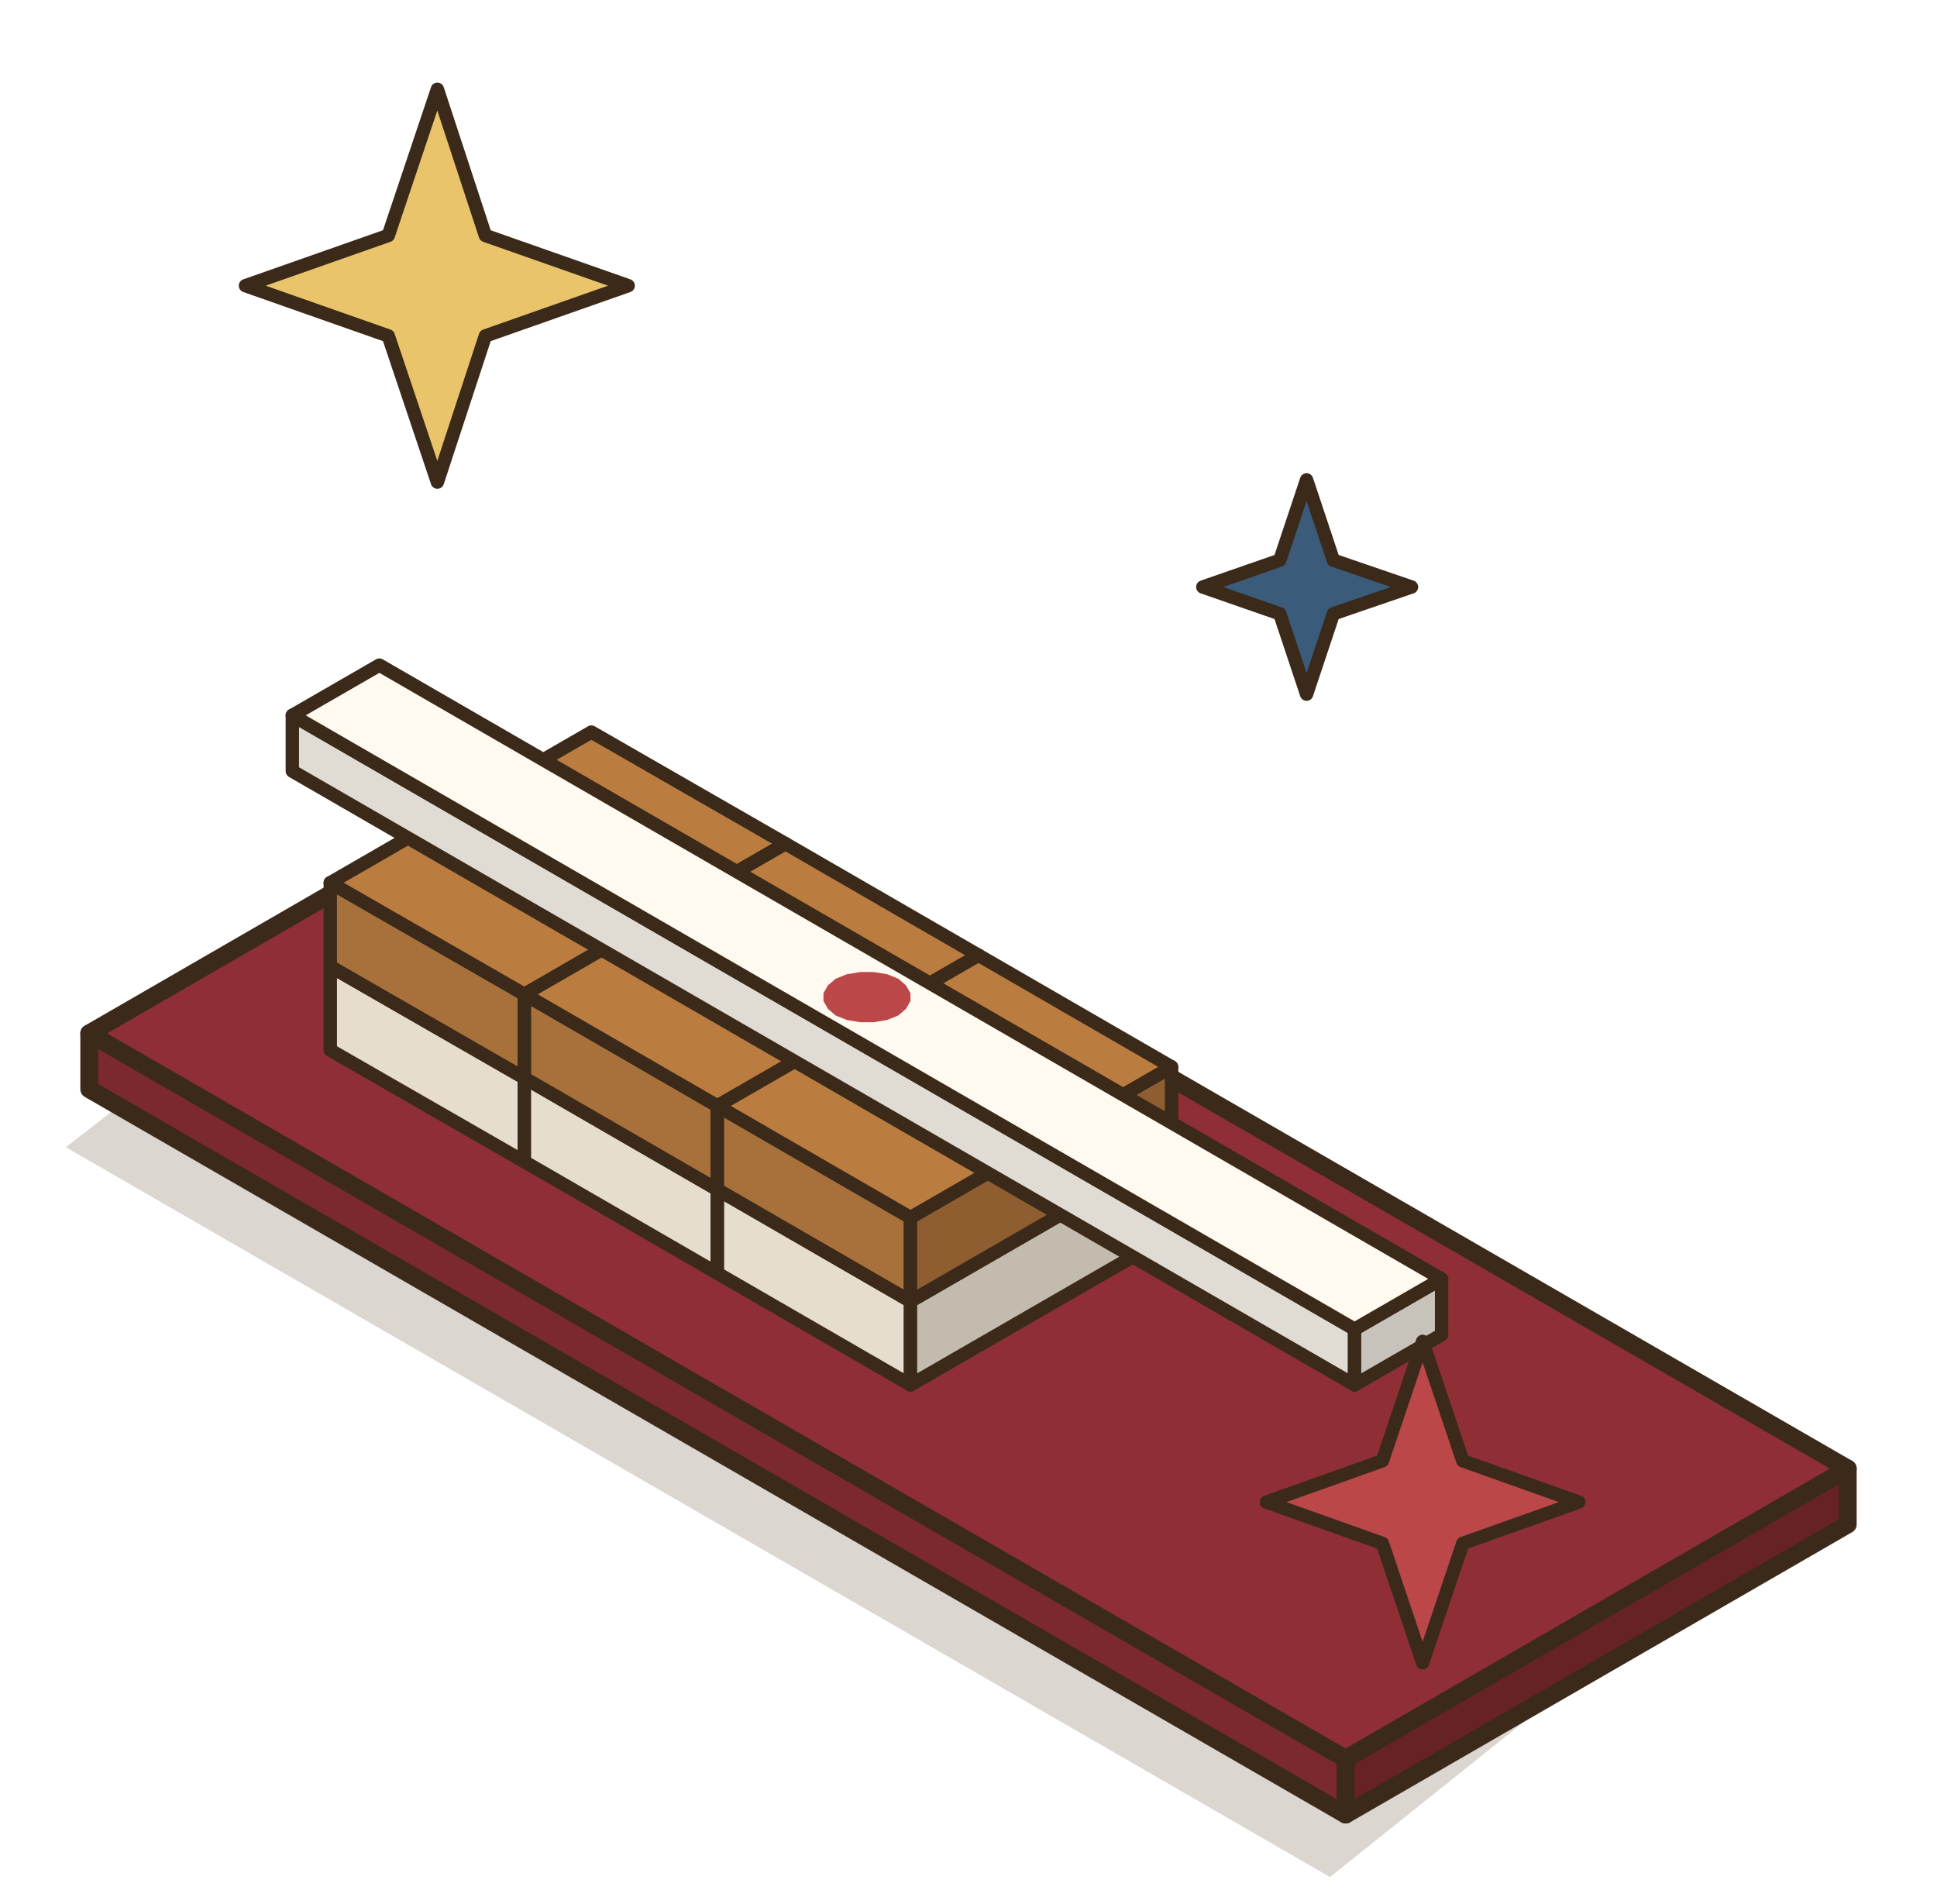
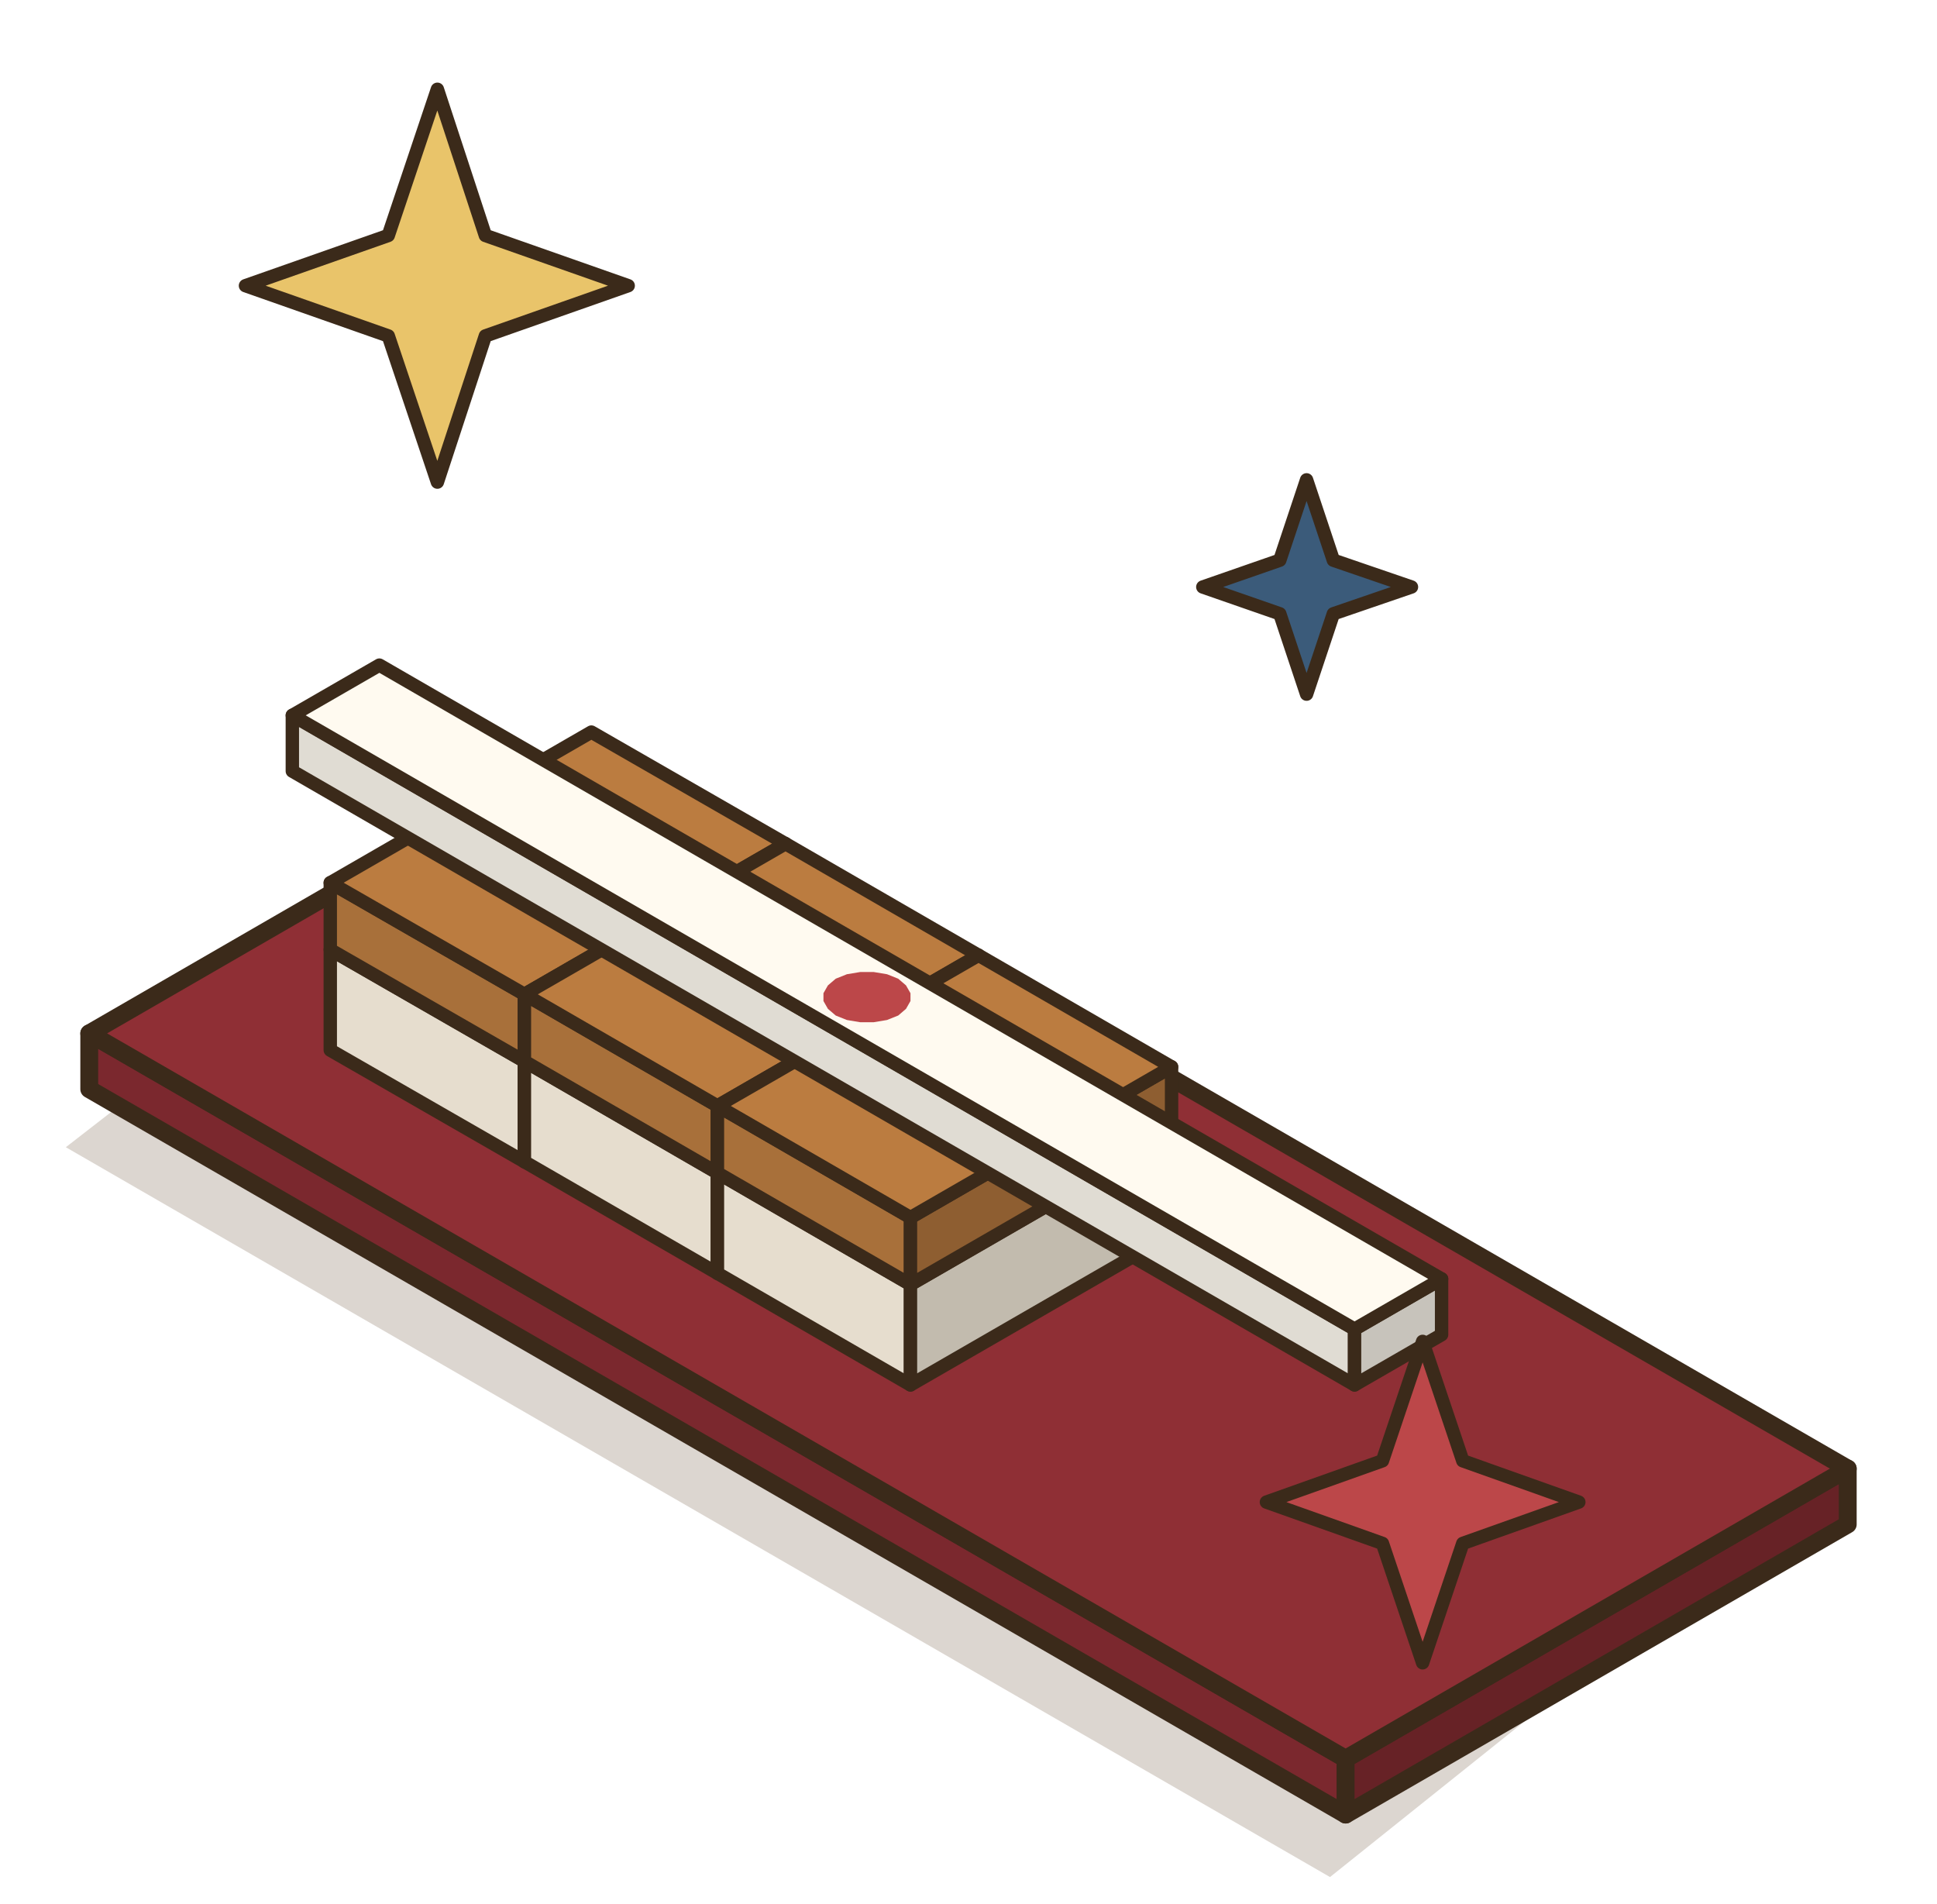
<svg xmlns="http://www.w3.org/2000/svg" viewBox="-51.3 -80.6 173.6 170.6" role="img" aria-label="Declaración de riichi: palito de 1000 sobre el muro">
  <g>
    <polygon points="-5.2,-9.0 107.4,56.0 67.9,87.6 -45.4,22.2" fill="rgba(80,50,20,0.20)" />
    <polygon points="-43.3,17.0 69.3,82.0 69.3,77.0 -43.3,12.0" fill="#7b282e" stroke="#3b2a1a" stroke-width="1.6" stroke-linejoin="round" />
    <polygon points="114.3,56.0 69.3,82.0 69.3,77.0 114.3,51.0" fill="#672226" stroke="#3b2a1a" stroke-width="1.6" stroke-linejoin="round" />
    <polygon points="1.7,-14.0 114.3,51.0 69.3,77.0 -43.3,12.0" fill="#8f2f35" stroke="#3b2a1a" stroke-width="1.6" stroke-linejoin="round" />
-     <polygon points="-21.7,13.5 -4.3,23.5 -4.3,16.0 -21.7,6.0" fill="#e6ddce" stroke="#3b2a1a" stroke-width="1.2" stroke-linejoin="round" />
-     <polygon points="19.1,10.0 -4.3,23.5 -4.3,16.0 19.1,2.5" fill="#c2bbae" stroke="#3b2a1a" stroke-width="1.2" stroke-linejoin="round" />
-     <polygon points="-21.7,6.0 -4.3,16.0 -4.3,8.5 -21.7,-1.5" fill="#a8703a" stroke="#3b2a1a" stroke-width="1.2" stroke-linejoin="round" />
-     <polygon points="19.1,2.5 -4.3,16.0 -4.3,8.5 19.1,-5.0" fill="#8e5e31" stroke="#3b2a1a" stroke-width="1.2" stroke-linejoin="round" />
+     <polygon points="-21.7,13.5 -4.3,23.5 -4.3,14.5 -21.7,4.5" fill="#e6ddce" stroke="#3b2a1a" stroke-width="1.2" stroke-linejoin="round" />
+     <polygon points="19.1,10.0 -4.3,23.5 -4.3,14.5 19.1,1.0" fill="#c2bbae" stroke="#3b2a1a" stroke-width="1.2" stroke-linejoin="round" />
+     <polygon points="-21.7,4.5 -4.3,14.5 -4.3,8.5 -21.7,-1.5" fill="#a8703a" stroke="#3b2a1a" stroke-width="1.2" stroke-linejoin="round" />
+     <polygon points="19.1,1.0 -4.3,14.5 -4.3,8.5 19.1,-5.0" fill="#8e5e31" stroke="#3b2a1a" stroke-width="1.2" stroke-linejoin="round" />
    <polygon points="1.7,-15.0 19.1,-5.0 -4.3,8.5 -21.7,-1.5" fill="#bb7c40" stroke="#3b2a1a" stroke-width="1.2" stroke-linejoin="round" />
-     <polygon points="-4.3,23.5 13.0,33.5 13.0,26.0 -4.3,16.0" fill="#e6ddce" stroke="#3b2a1a" stroke-width="1.2" stroke-linejoin="round" />
-     <polygon points="36.4,20.0 13.0,33.5 13.0,26.0 36.4,12.5" fill="#c2bbae" stroke="#3b2a1a" stroke-width="1.2" stroke-linejoin="round" />
-     <polygon points="-4.3,16.0 13.0,26.0 13.0,18.5 -4.3,8.5" fill="#a8703a" stroke="#3b2a1a" stroke-width="1.2" stroke-linejoin="round" />
-     <polygon points="36.4,12.5 13.0,26.0 13.0,18.5 36.4,5.0" fill="#8e5e31" stroke="#3b2a1a" stroke-width="1.2" stroke-linejoin="round" />
+     <polygon points="-4.3,23.5 13.0,33.5 13.0,24.5 -4.3,14.5" fill="#e6ddce" stroke="#3b2a1a" stroke-width="1.2" stroke-linejoin="round" />
+     <polygon points="36.4,20.0 13.0,33.5 13.0,24.5 36.4,11.0" fill="#c2bbae" stroke="#3b2a1a" stroke-width="1.2" stroke-linejoin="round" />
+     <polygon points="-4.3,14.5 13.0,24.5 13.0,18.5 -4.3,8.5" fill="#a8703a" stroke="#3b2a1a" stroke-width="1.2" stroke-linejoin="round" />
+     <polygon points="36.4,11.0 13.0,24.5 13.0,18.5 36.4,5.0" fill="#8e5e31" stroke="#3b2a1a" stroke-width="1.2" stroke-linejoin="round" />
    <polygon points="19.1,-5.0 36.4,5.0 13.0,18.5 -4.3,8.5" fill="#bb7c40" stroke="#3b2a1a" stroke-width="1.2" stroke-linejoin="round" />
-     <polygon points="13.0,33.5 30.3,43.5 30.3,36.0 13.0,26.0" fill="#e6ddce" stroke="#3b2a1a" stroke-width="1.2" stroke-linejoin="round" />
-     <polygon points="53.7,30.0 30.3,43.5 30.3,36.0 53.7,22.5" fill="#c2bbae" stroke="#3b2a1a" stroke-width="1.2" stroke-linejoin="round" />
-     <polygon points="13.0,26.0 30.3,36.0 30.3,28.5 13.0,18.5" fill="#a8703a" stroke="#3b2a1a" stroke-width="1.2" stroke-linejoin="round" />
-     <polygon points="53.7,22.5 30.3,36.0 30.3,28.5 53.7,15.0" fill="#8e5e31" stroke="#3b2a1a" stroke-width="1.2" stroke-linejoin="round" />
+     <polygon points="13.0,33.5 30.3,43.5 30.3,34.5 13.0,24.5" fill="#e6ddce" stroke="#3b2a1a" stroke-width="1.2" stroke-linejoin="round" />
+     <polygon points="53.7,30.0 30.3,43.5 30.3,34.5 53.7,21.0" fill="#c2bbae" stroke="#3b2a1a" stroke-width="1.2" stroke-linejoin="round" />
+     <polygon points="13.0,24.5 30.3,34.5 30.3,28.5 13.0,18.5" fill="#a8703a" stroke="#3b2a1a" stroke-width="1.2" stroke-linejoin="round" />
+     <polygon points="53.7,21.0 30.3,34.5 30.3,28.5 53.7,15.0" fill="#8e5e31" stroke="#3b2a1a" stroke-width="1.2" stroke-linejoin="round" />
    <polygon points="36.4,5.0 53.7,15.0 30.3,28.5 13.0,18.5" fill="#bb7c40" stroke="#3b2a1a" stroke-width="1.2" stroke-linejoin="round" />
    <polygon points="-25.1,-11.5 70.1,43.5 70.1,38.5 -25.1,-16.5" fill="#e0dcd3" stroke="#3b2a1a" stroke-width="1.2" stroke-linejoin="round" />
    <polygon points="77.9,39.0 70.1,43.5 70.1,38.5 77.9,34.0" fill="#c7c3bb" stroke="#3b2a1a" stroke-width="1.2" stroke-linejoin="round" />
    <polygon points="-17.3,-21.0 77.9,34.0 70.1,38.5 -25.1,-16.5" fill="#fffaf0" stroke="#3b2a1a" stroke-width="1.2" stroke-linejoin="round" />
    <polygon points="29.2,10.4 28.2,10.8 27.0,11.0 25.8,11.0 24.6,10.8 23.6,10.4 22.9,9.8 22.5,9.1 22.5,8.4 22.9,7.7 23.6,7.1 24.6,6.7 25.8,6.5 27.0,6.5 28.2,6.7 29.2,7.1 29.9,7.7 30.3,8.4 30.3,9.1 29.9,9.8" fill="#bc4749" />
    <polygon points="5.0,-55.0 -7.8,-59.5 -12.1,-72.6 -16.5,-59.5 -29.3,-55.0 -16.5,-50.5 -12.1,-37.4 -7.8,-50.5" fill="#e9c46a" stroke="#3b2a1a" stroke-width="1.2" stroke-linejoin="round" />
    <polygon points="90.2,54.0 79.8,50.3 76.2,39.6 72.6,50.3 62.2,54.0 72.6,57.7 76.2,68.4 79.8,57.7" fill="#bc4749" stroke="#3b2a1a" stroke-width="1.2" stroke-linejoin="round" />
    <polygon points="75.2,-28.0 68.2,-30.4 65.8,-37.6 63.4,-30.4 56.5,-28.0 63.4,-25.6 65.8,-18.4 68.2,-25.6" fill="#3b5b7a" stroke="#3b2a1a" stroke-width="1.2" stroke-linejoin="round" />
  </g>
</svg>
